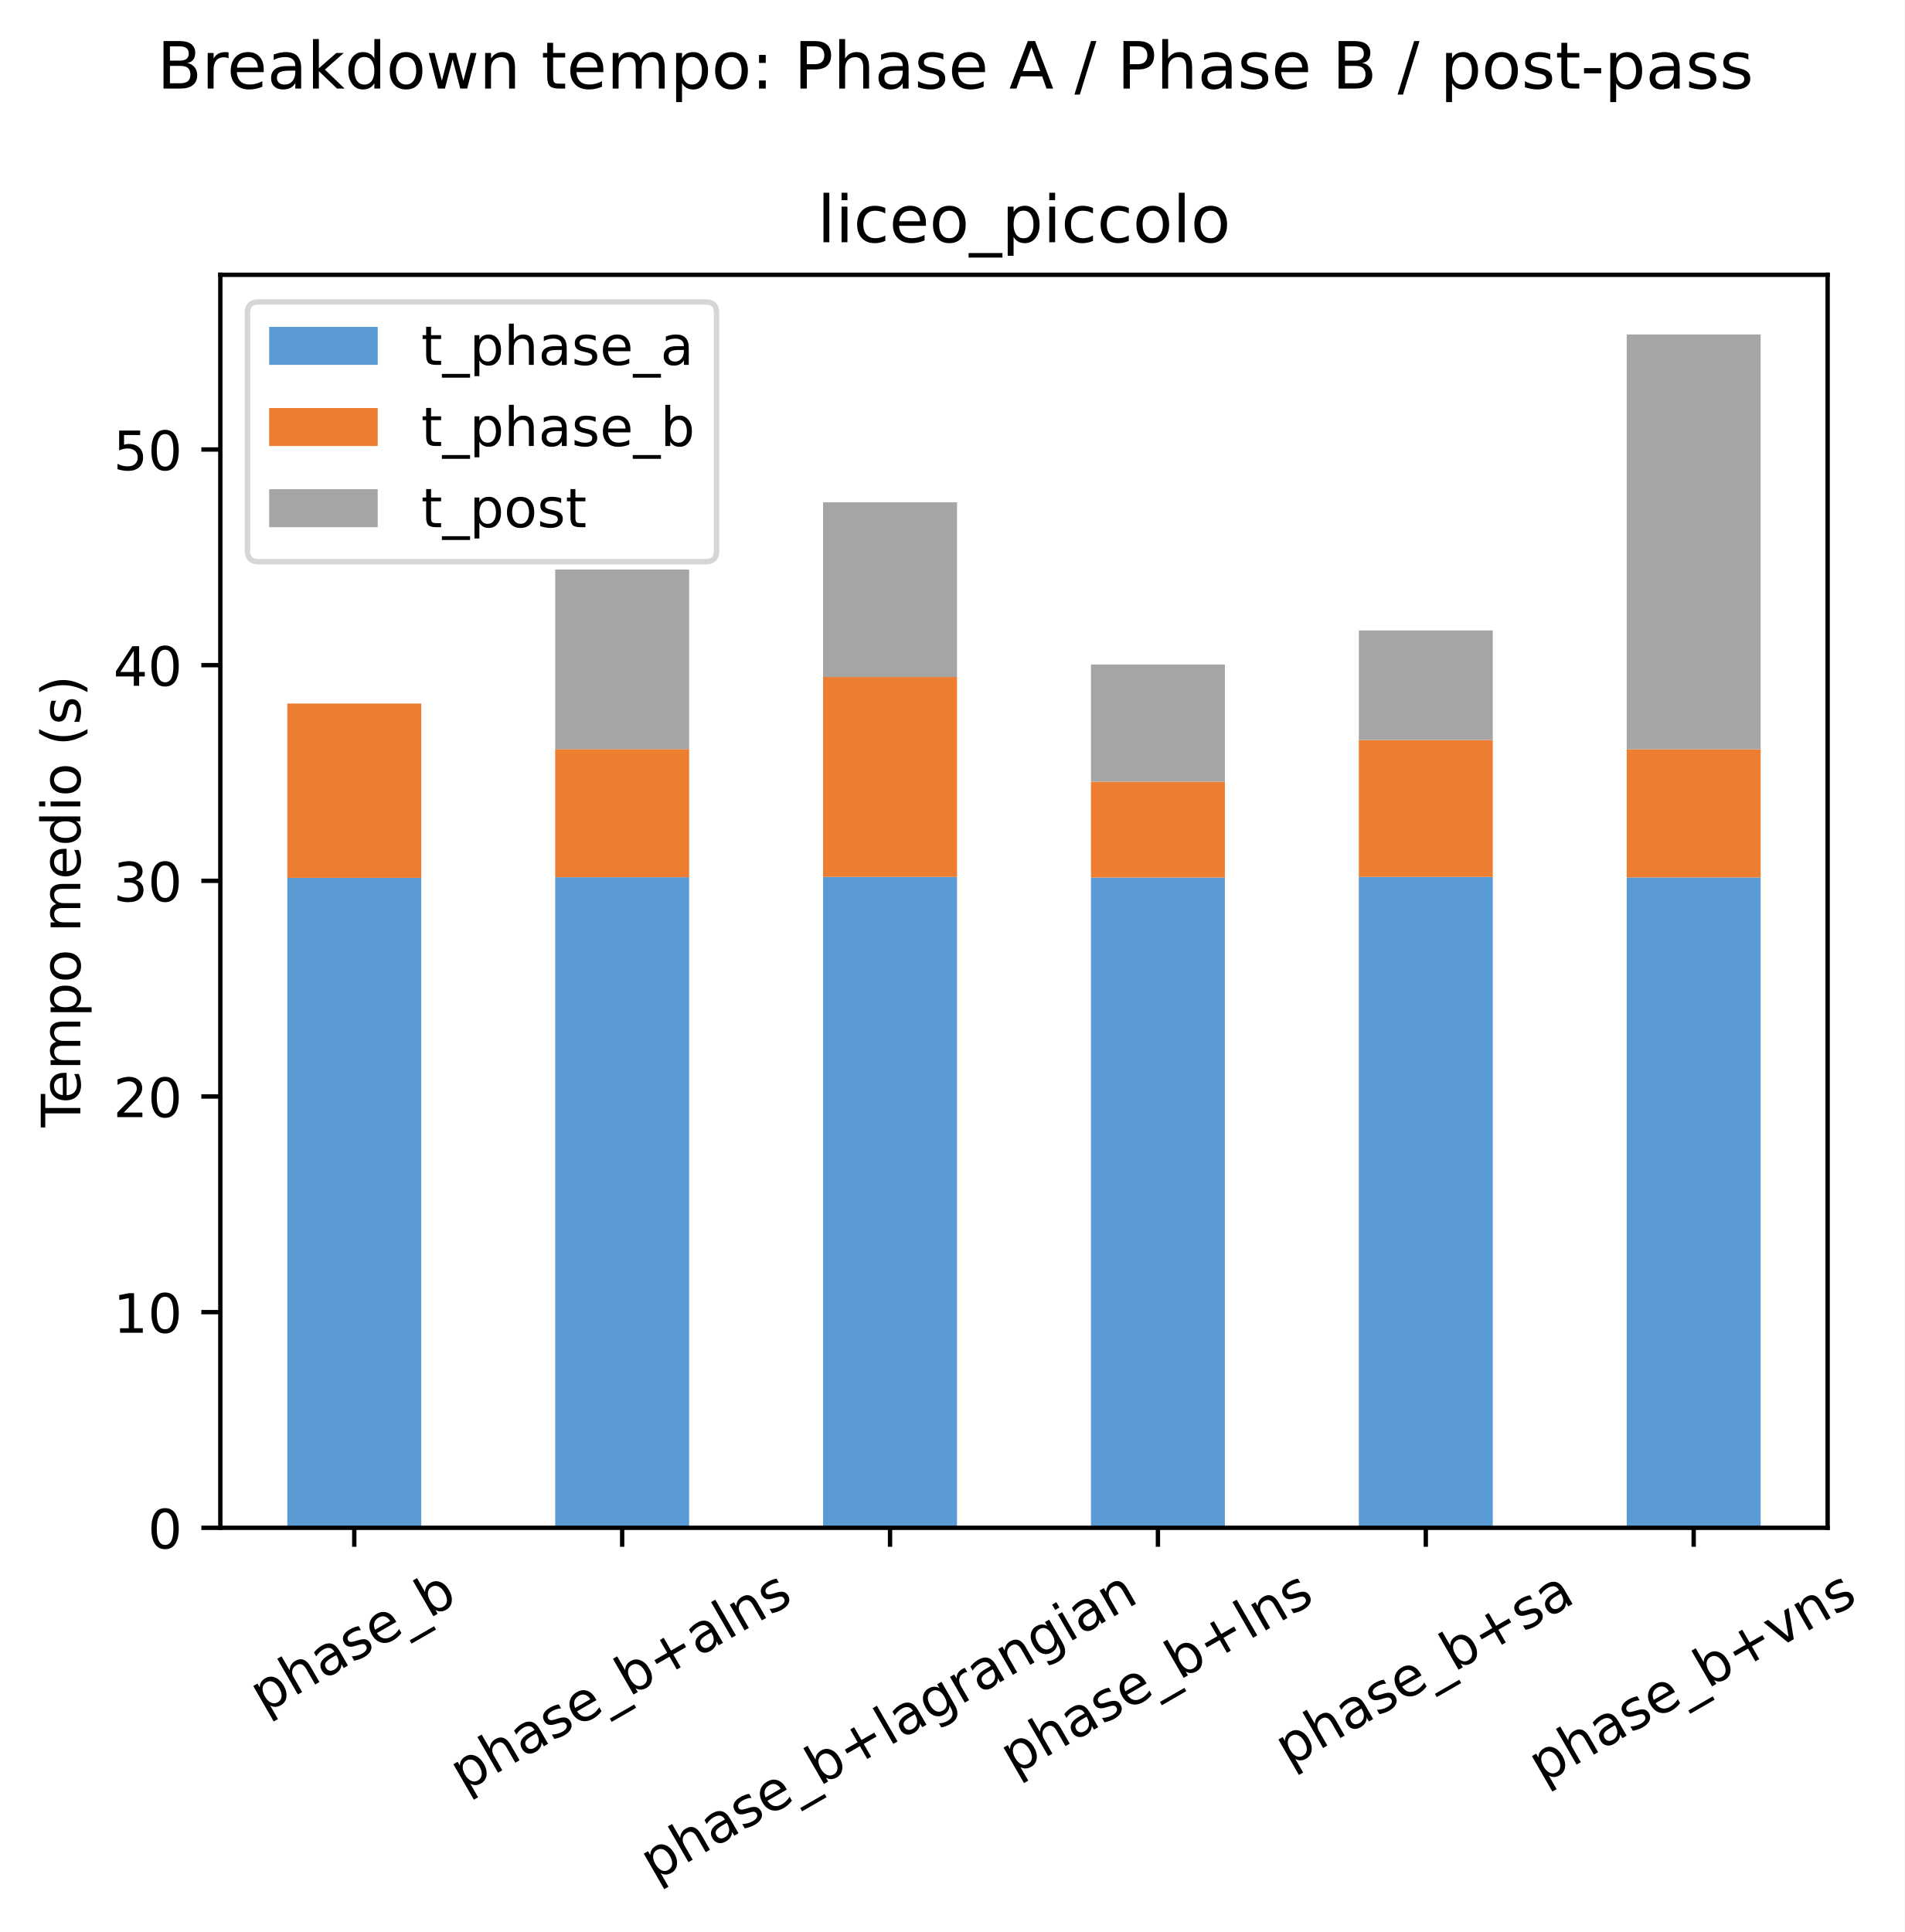
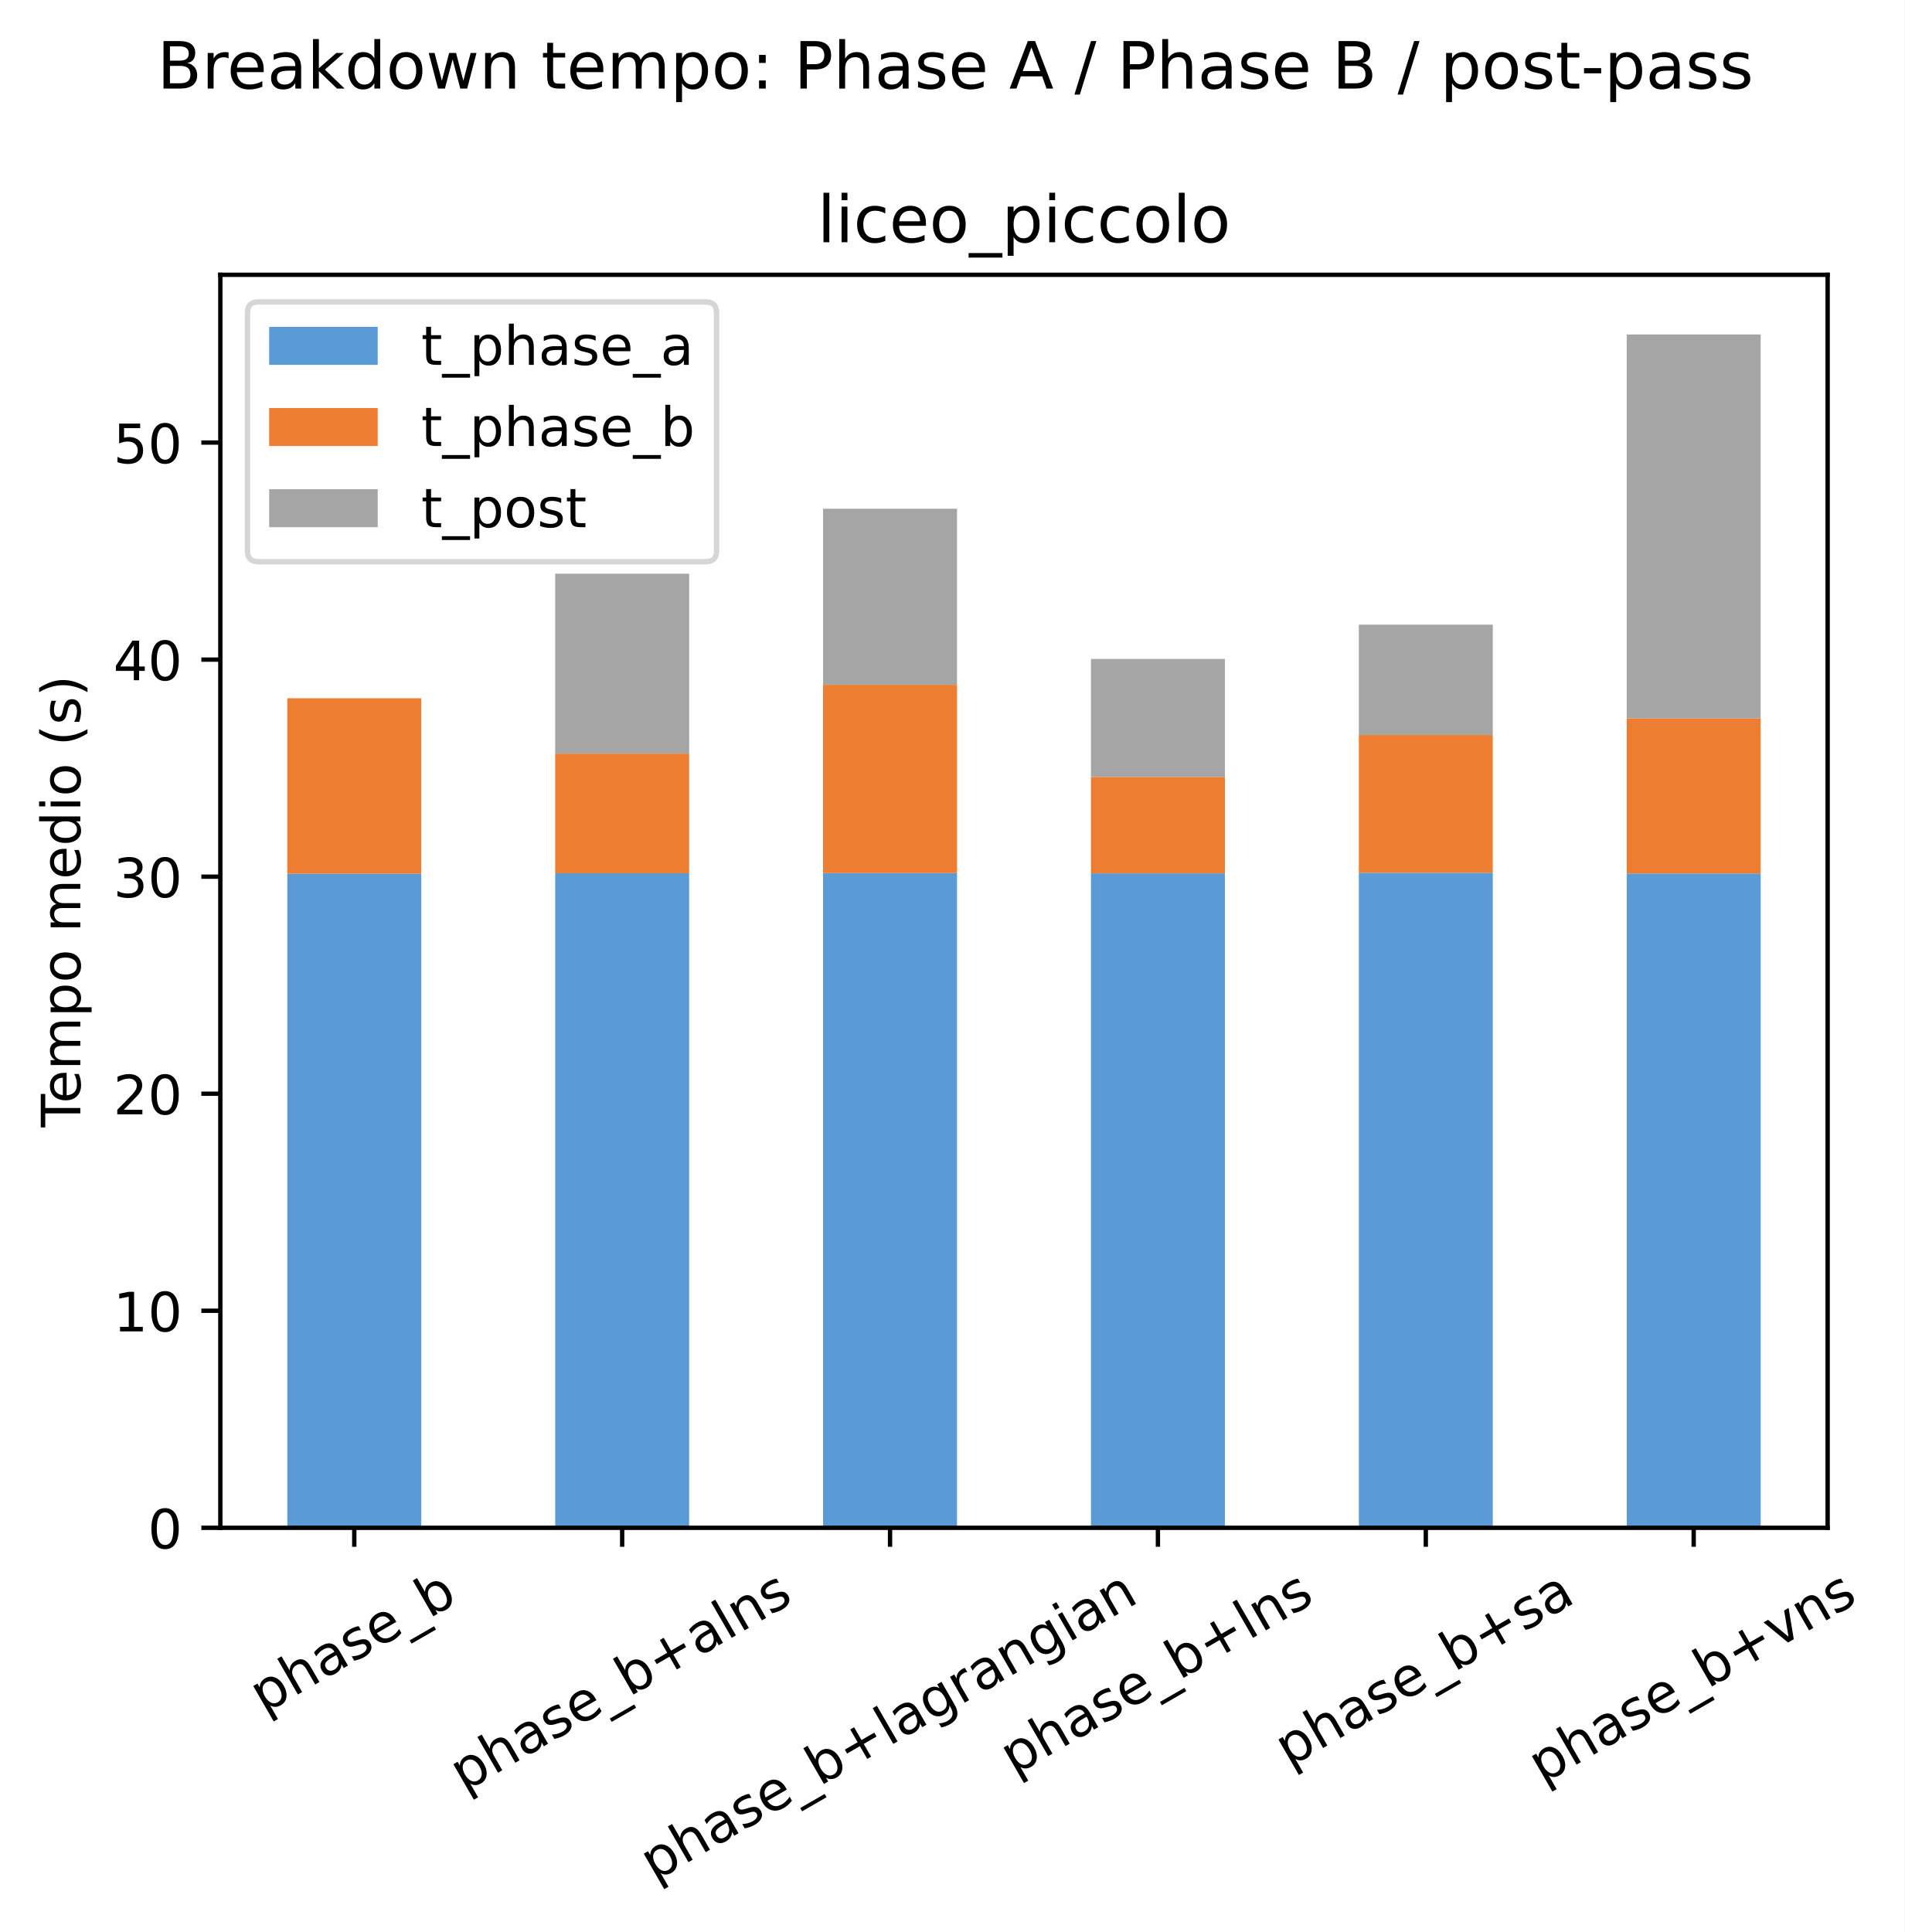
<svg xmlns="http://www.w3.org/2000/svg" xmlns:xlink="http://www.w3.org/1999/xlink" width="350.967pt" height="356.029pt" viewBox="0 0 350.967 356.029" version="1.1">
  <defs>
    <style type="text/css">*{stroke-linejoin: round; stroke-linecap: butt}</style>
  </defs>
  <g id="figure_1">
    <g id="patch_1">
      <path d="M 0 356.029  L 350.967 356.029  L 350.967 0  L 0 0  z " style="fill: #ffffff" />
    </g>
    <g id="axes_1">
      <g id="patch_2">
        <path d="M 40.603 281.543  L 336.787 281.543  L 336.787 50.64  L 40.603 50.64  z " style="fill: #ffffff" />
      </g>
      <g id="patch_3">
-         <path d="M 52.944 281.543  L 77.626 281.543  L 77.626 161.769  L 52.944 161.769  z " clip-path="url(#p0b1e2a64d9)" style="fill: #5b9bd5" />
+         <path d="M 52.944 281.543  L 77.626 281.543  L 77.626 161  L 52.944 161  z " clip-path="url(#pfaf3df1731)" style="fill: #5b9bd5" />
      </g>
      <g id="patch_4">
-         <path d="M 102.308 281.543  L 126.99 281.543  L 126.99 161.653  L 102.308 161.653  z " clip-path="url(#p0b1e2a64d9)" style="fill: #5b9bd5" />
+         <path d="M 102.308 281.543  L 126.99 281.543  L 126.99 160.92  L 102.308 160.92  z " clip-path="url(#pfaf3df1731)" style="fill: #5b9bd5" />
      </g>
      <g id="patch_5">
-         <path d="M 151.672 281.543  L 176.354 281.543  L 176.354 161.601  L 151.672 161.601  z " clip-path="url(#p0b1e2a64d9)" style="fill: #5b9bd5" />
+         <path d="M 151.672 281.543  L 176.354 281.543  L 176.354 160.89  L 151.672 160.89  z " clip-path="url(#pfaf3df1731)" style="fill: #5b9bd5" />
      </g>
      <g id="patch_6">
-         <path d="M 201.036 281.543  L 225.718 281.543  L 225.718 161.71  L 201.036 161.71  z " clip-path="url(#p0b1e2a64d9)" style="fill: #5b9bd5" />
+         <path d="M 201.036 281.543  L 225.718 281.543  L 225.718 160.94  L 201.036 160.94  z " clip-path="url(#pfaf3df1731)" style="fill: #5b9bd5" />
      </g>
      <g id="patch_7">
-         <path d="M 250.4 281.543  L 275.082 281.543  L 275.082 161.601  L 250.4 161.601  z " clip-path="url(#p0b1e2a64d9)" style="fill: #5b9bd5" />
+         <path d="M 250.4 281.543  L 275.082 281.543  L 275.082 160.83  L 250.4 160.83  z " clip-path="url(#pfaf3df1731)" style="fill: #5b9bd5" />
      </g>
      <g id="patch_8">
-         <path d="M 299.764 281.543  L 324.446 281.543  L 324.446 161.693  L 299.764 161.693  z " clip-path="url(#p0b1e2a64d9)" style="fill: #5b9bd5" />
+         <path d="M 299.764 281.543  L 324.446 281.543  L 324.446 160.96  L 299.764 160.96  z " clip-path="url(#pfaf3df1731)" style="fill: #5b9bd5" />
      </g>
      <g id="patch_9">
-         <path d="M 52.944 161.769  L 77.626 161.769  L 77.626 129.648  L 52.944 129.648  z " clip-path="url(#p0b1e2a64d9)" style="fill: #ed7d31" />
+         <path d="M 52.944 161  L 77.626 161  L 77.626 128.672  L 52.944 128.672  z " clip-path="url(#pfaf3df1731)" style="fill: #ed7d31" />
      </g>
      <g id="patch_10">
-         <path d="M 102.308 161.653  L 126.99 161.653  L 126.99 138.047  L 102.308 138.047  z " clip-path="url(#p0b1e2a64d9)" style="fill: #ed7d31" />
+         <path d="M 102.308 160.92  L 126.99 160.92  L 126.99 138.871  L 102.308 138.871  z " clip-path="url(#pfaf3df1731)" style="fill: #ed7d31" />
      </g>
      <g id="patch_11">
-         <path d="M 151.672 161.601  L 176.354 161.601  L 176.354 124.759  L 151.672 124.759  z " clip-path="url(#p0b1e2a64d9)" style="fill: #ed7d31" />
+         <path d="M 151.672 160.89  L 176.354 160.89  L 176.354 126.192  L 151.672 126.192  z " clip-path="url(#pfaf3df1731)" style="fill: #ed7d31" />
      </g>
      <g id="patch_12">
-         <path d="M 201.036 161.71  L 225.718 161.71  L 225.718 144.054  L 201.036 144.054  z " clip-path="url(#p0b1e2a64d9)" style="fill: #ed7d31" />
+         <path d="M 201.036 160.94  L 225.718 160.94  L 225.718 143.171  L 201.036 143.171  z " clip-path="url(#pfaf3df1731)" style="fill: #ed7d31" />
      </g>
      <g id="patch_13">
-         <path d="M 250.4 161.601  L 275.082 161.601  L 275.082 136.374  L 250.4 136.374  z " clip-path="url(#p0b1e2a64d9)" style="fill: #ed7d31" />
+         <path d="M 250.4 160.83  L 275.082 160.83  L 275.082 135.441  L 250.4 135.441  z " clip-path="url(#pfaf3df1731)" style="fill: #ed7d31" />
      </g>
      <g id="patch_14">
-         <path d="M 299.764 161.693  L 324.446 161.693  L 324.446 138.073  L 299.764 138.073  z " clip-path="url(#p0b1e2a64d9)" style="fill: #ed7d31" />
+         <path d="M 299.764 160.96  L 324.446 160.96  L 324.446 132.361  L 299.764 132.361  z " clip-path="url(#pfaf3df1731)" style="fill: #ed7d31" />
      </g>
      <g id="patch_15">
-         <path d="M 52.944 129.648  L 77.626 129.648  L 77.626 129.648  L 52.944 129.648  z " clip-path="url(#p0b1e2a64d9)" style="fill: #a5a5a5" />
+         <path d="M 52.944 128.672  L 77.626 128.672  L 77.626 128.672  L 52.944 128.672  z " clip-path="url(#pfaf3df1731)" style="fill: #a5a5a5" />
      </g>
      <g id="patch_16">
-         <path d="M 102.308 138.047  L 126.99 138.047  L 126.99 104.954  L 102.308 104.954  z " clip-path="url(#p0b1e2a64d9)" style="fill: #a5a5a5" />
+         <path d="M 102.308 138.871  L 126.99 138.871  L 126.99 105.723  L 102.308 105.723  z " clip-path="url(#pfaf3df1731)" style="fill: #a5a5a5" />
      </g>
      <g id="patch_17">
-         <path d="M 151.672 124.759  L 176.354 124.759  L 176.354 92.568  L 151.672 92.568  z " clip-path="url(#p0b1e2a64d9)" style="fill: #a5a5a5" />
+         <path d="M 151.672 126.192  L 176.354 126.192  L 176.354 93.754  L 151.672 93.754  z " clip-path="url(#pfaf3df1731)" style="fill: #a5a5a5" />
      </g>
      <g id="patch_18">
-         <path d="M 201.036 144.054  L 225.718 144.054  L 225.718 122.454  L 201.036 122.454  z " clip-path="url(#p0b1e2a64d9)" style="fill: #a5a5a5" />
+         <path d="M 201.036 143.171  L 225.718 143.171  L 225.718 121.432  L 201.036 121.432  z " clip-path="url(#pfaf3df1731)" style="fill: #a5a5a5" />
      </g>
      <g id="patch_19">
-         <path d="M 250.4 136.374  L 275.082 136.374  L 275.082 116.175  L 250.4 116.175  z " clip-path="url(#p0b1e2a64d9)" style="fill: #a5a5a5" />
+         <path d="M 250.4 135.441  L 275.082 135.441  L 275.082 115.112  L 250.4 115.112  z " clip-path="url(#pfaf3df1731)" style="fill: #a5a5a5" />
      </g>
      <g id="patch_20">
-         <path d="M 299.764 138.073  L 324.446 138.073  L 324.446 61.635  L 299.764 61.635  z " clip-path="url(#p0b1e2a64d9)" style="fill: #a5a5a5" />
+         <path d="M 299.764 132.361  L 324.446 132.361  L 324.446 61.635  L 299.764 61.635  z " clip-path="url(#pfaf3df1731)" style="fill: #a5a5a5" />
      </g>
      <g id="matplotlib.axis_1">
        <g id="xtick_1">
          <g id="line2d_1">
            <defs>
-               <path id="m4524c4270b" d="M 0 0  L 0 3.5  " style="stroke: #000000; stroke-width: 0.8" />
+               <path id="mbfabbf4330" d="M 0 0  L 0 3.5  " style="stroke: #000000; stroke-width: 0.8" />
            </defs>
            <g>
-               <use xlink:href="#m4524c4270b" x="65.285" y="281.543" style="stroke: #000000; stroke-width: 0.8" />
+               <use xlink:href="#mbfabbf4330" x="65.285" y="281.543" style="stroke: #000000; stroke-width: 0.8" />
            </g>
          </g>
          <g id="text_1">
            <g transform="translate(48.61445 315.8857) rotate(-30) scale(0.1 -0.1)">
              <defs>
                <path id="DejaVuSans-70" d="M 1159 525  L 1159 -1331  L 581 -1331  L 581 3500  L 1159 3500  L 1159 2969  Q 1341 3281 1617 3432  Q 1894 3584 2278 3584  Q 2916 3584 3314 3078  Q 3713 2572 3713 1747  Q 3713 922 3314 415  Q 2916 -91 2278 -91  Q 1894 -91 1617 61  Q 1341 213 1159 525  z M 3116 1747  Q 3116 2381 2855 2742  Q 2594 3103 2138 3103  Q 1681 3103 1420 2742  Q 1159 2381 1159 1747  Q 1159 1113 1420 752  Q 1681 391 2138 391  Q 2594 391 2855 752  Q 3116 1113 3116 1747  z " transform="scale(0.015625)" />
                <path id="DejaVuSans-68" d="M 3513 2113  L 3513 0  L 2938 0  L 2938 2094  Q 2938 2591 2744 2837  Q 2550 3084 2163 3084  Q 1697 3084 1428 2787  Q 1159 2491 1159 1978  L 1159 0  L 581 0  L 581 4863  L 1159 4863  L 1159 2956  Q 1366 3272 1645 3428  Q 1925 3584 2291 3584  Q 2894 3584 3203 3211  Q 3513 2838 3513 2113  z " transform="scale(0.015625)" />
                <path id="DejaVuSans-61" d="M 2194 1759  Q 1497 1759 1228 1600  Q 959 1441 959 1056  Q 959 750 1161 570  Q 1363 391 1709 391  Q 2188 391 2477 730  Q 2766 1069 2766 1631  L 2766 1759  L 2194 1759  z M 3341 1997  L 3341 0  L 2766 0  L 2766 531  Q 2569 213 2275 61  Q 1981 -91 1556 -91  Q 1019 -91 701 211  Q 384 513 384 1019  Q 384 1609 779 1909  Q 1175 2209 1959 2209  L 2766 2209  L 2766 2266  Q 2766 2663 2505 2880  Q 2244 3097 1772 3097  Q 1472 3097 1187 3025  Q 903 2953 641 2809  L 641 3341  Q 956 3463 1253 3523  Q 1550 3584 1831 3584  Q 2591 3584 2966 3190  Q 3341 2797 3341 1997  z " transform="scale(0.015625)" />
                <path id="DejaVuSans-73" d="M 2834 3397  L 2834 2853  Q 2591 2978 2328 3040  Q 2066 3103 1784 3103  Q 1356 3103 1142 2972  Q 928 2841 928 2578  Q 928 2378 1081 2264  Q 1234 2150 1697 2047  L 1894 2003  Q 2506 1872 2764 1633  Q 3022 1394 3022 966  Q 3022 478 2636 193  Q 2250 -91 1575 -91  Q 1294 -91 989 -36  Q 684 19 347 128  L 347 722  Q 666 556 975 473  Q 1284 391 1588 391  Q 1994 391 2212 530  Q 2431 669 2431 922  Q 2431 1156 2273 1281  Q 2116 1406 1581 1522  L 1381 1569  Q 847 1681 609 1914  Q 372 2147 372 2553  Q 372 3047 722 3315  Q 1072 3584 1716 3584  Q 2034 3584 2315 3537  Q 2597 3491 2834 3397  z " transform="scale(0.015625)" />
                <path id="DejaVuSans-65" d="M 3597 1894  L 3597 1613  L 953 1613  Q 991 1019 1311 708  Q 1631 397 2203 397  Q 2534 397 2845 478  Q 3156 559 3463 722  L 3463 178  Q 3153 47 2828 -22  Q 2503 -91 2169 -91  Q 1331 -91 842 396  Q 353 884 353 1716  Q 353 2575 817 3079  Q 1281 3584 2069 3584  Q 2775 3584 3186 3129  Q 3597 2675 3597 1894  z M 3022 2063  Q 3016 2534 2758 2815  Q 2500 3097 2075 3097  Q 1594 3097 1305 2825  Q 1016 2553 972 2059  L 3022 2063  z " transform="scale(0.015625)" />
                <path id="DejaVuSans-5f" d="M 3263 -1063  L 3263 -1509  L -63 -1509  L -63 -1063  L 3263 -1063  z " transform="scale(0.015625)" />
                <path id="DejaVuSans-62" d="M 3116 1747  Q 3116 2381 2855 2742  Q 2594 3103 2138 3103  Q 1681 3103 1420 2742  Q 1159 2381 1159 1747  Q 1159 1113 1420 752  Q 1681 391 2138 391  Q 2594 391 2855 752  Q 3116 1113 3116 1747  z M 1159 2969  Q 1341 3281 1617 3432  Q 1894 3584 2278 3584  Q 2916 3584 3314 3078  Q 3713 2572 3713 1747  Q 3713 922 3314 415  Q 2916 -91 2278 -91  Q 1894 -91 1617 61  Q 1341 213 1159 525  L 1159 0  L 581 0  L 581 4863  L 1159 4863  L 1159 2969  z " transform="scale(0.015625)" />
              </defs>
              <use xlink:href="#DejaVuSans-70" />
              <use xlink:href="#DejaVuSans-68" transform="translate(63.47656 0)" />
              <use xlink:href="#DejaVuSans-61" transform="translate(126.8555 0)" />
              <use xlink:href="#DejaVuSans-73" transform="translate(188.1348 0)" />
              <use xlink:href="#DejaVuSans-65" transform="translate(240.2344 0)" />
              <use xlink:href="#DejaVuSans-5f" transform="translate(301.7578 0)" />
              <use xlink:href="#DejaVuSans-62" transform="translate(351.7578 0)" />
            </g>
          </g>
        </g>
        <g id="xtick_2">
          <g id="line2d_2">
            <g>
-               <use xlink:href="#m4524c4270b" x="114.649" y="281.543" style="stroke: #000000; stroke-width: 0.8" />
+               <use xlink:href="#mbfabbf4330" x="114.649" y="281.543" style="stroke: #000000; stroke-width: 0.8" />
            </g>
          </g>
          <g id="text_2">
            <g transform="translate(85.49352 330.3021) rotate(-30) scale(0.1 -0.1)">
              <defs>
                <path id="DejaVuSans-2b" d="M 2944 4013  L 2944 2272  L 4684 2272  L 4684 1741  L 2944 1741  L 2944 0  L 2419 0  L 2419 1741  L 678 1741  L 678 2272  L 2419 2272  L 2419 4013  L 2944 4013  z " transform="scale(0.015625)" />
                <path id="DejaVuSans-6c" d="M 603 4863  L 1178 4863  L 1178 0  L 603 0  L 603 4863  z " transform="scale(0.015625)" />
                <path id="DejaVuSans-6e" d="M 3513 2113  L 3513 0  L 2938 0  L 2938 2094  Q 2938 2591 2744 2837  Q 2550 3084 2163 3084  Q 1697 3084 1428 2787  Q 1159 2491 1159 1978  L 1159 0  L 581 0  L 581 3500  L 1159 3500  L 1159 2956  Q 1366 3272 1645 3428  Q 1925 3584 2291 3584  Q 2894 3584 3203 3211  Q 3513 2838 3513 2113  z " transform="scale(0.015625)" />
              </defs>
              <use xlink:href="#DejaVuSans-70" />
              <use xlink:href="#DejaVuSans-68" transform="translate(63.47656 0)" />
              <use xlink:href="#DejaVuSans-61" transform="translate(126.8555 0)" />
              <use xlink:href="#DejaVuSans-73" transform="translate(188.1348 0)" />
              <use xlink:href="#DejaVuSans-65" transform="translate(240.2344 0)" />
              <use xlink:href="#DejaVuSans-5f" transform="translate(301.7578 0)" />
              <use xlink:href="#DejaVuSans-62" transform="translate(351.7578 0)" />
              <use xlink:href="#DejaVuSans-2b" transform="translate(415.2344 0)" />
              <use xlink:href="#DejaVuSans-61" transform="translate(499.0234 0)" />
              <use xlink:href="#DejaVuSans-6c" transform="translate(560.3027 0)" />
              <use xlink:href="#DejaVuSans-6e" transform="translate(588.0859 0)" />
              <use xlink:href="#DejaVuSans-73" transform="translate(651.4648 0)" />
            </g>
          </g>
        </g>
        <g id="xtick_3">
          <g id="line2d_3">
            <g>
-               <use xlink:href="#m4524c4270b" x="164.013" y="281.543" style="stroke: #000000; stroke-width: 0.8" />
+               <use xlink:href="#mbfabbf4330" x="164.013" y="281.543" style="stroke: #000000; stroke-width: 0.8" />
            </g>
          </g>
          <g id="text_3">
            <g transform="translate(120.581 346.7873) rotate(-30) scale(0.1 -0.1)">
              <defs>
                <path id="DejaVuSans-67" d="M 2906 1791  Q 2906 2416 2648 2759  Q 2391 3103 1925 3103  Q 1463 3103 1205 2759  Q 947 2416 947 1791  Q 947 1169 1205 825  Q 1463 481 1925 481  Q 2391 481 2648 825  Q 2906 1169 2906 1791  z M 3481 434  Q 3481 -459 3084 -895  Q 2688 -1331 1869 -1331  Q 1566 -1331 1297 -1286  Q 1028 -1241 775 -1147  L 775 -588  Q 1028 -725 1275 -790  Q 1522 -856 1778 -856  Q 2344 -856 2625 -561  Q 2906 -266 2906 331  L 2906 616  Q 2728 306 2450 153  Q 2172 0 1784 0  Q 1141 0 747 490  Q 353 981 353 1791  Q 353 2603 747 3093  Q 1141 3584 1784 3584  Q 2172 3584 2450 3431  Q 2728 3278 2906 2969  L 2906 3500  L 3481 3500  L 3481 434  z " transform="scale(0.015625)" />
                <path id="DejaVuSans-72" d="M 2631 2963  Q 2534 3019 2420 3045  Q 2306 3072 2169 3072  Q 1681 3072 1420 2755  Q 1159 2438 1159 1844  L 1159 0  L 581 0  L 581 3500  L 1159 3500  L 1159 2956  Q 1341 3275 1631 3429  Q 1922 3584 2338 3584  Q 2397 3584 2469 3576  Q 2541 3569 2628 3553  L 2631 2963  z " transform="scale(0.015625)" />
                <path id="DejaVuSans-69" d="M 603 3500  L 1178 3500  L 1178 0  L 603 0  L 603 3500  z M 603 4863  L 1178 4863  L 1178 4134  L 603 4134  L 603 4863  z " transform="scale(0.015625)" />
              </defs>
              <use xlink:href="#DejaVuSans-70" />
              <use xlink:href="#DejaVuSans-68" transform="translate(63.47656 0)" />
              <use xlink:href="#DejaVuSans-61" transform="translate(126.8555 0)" />
              <use xlink:href="#DejaVuSans-73" transform="translate(188.1348 0)" />
              <use xlink:href="#DejaVuSans-65" transform="translate(240.2344 0)" />
              <use xlink:href="#DejaVuSans-5f" transform="translate(301.7578 0)" />
              <use xlink:href="#DejaVuSans-62" transform="translate(351.7578 0)" />
              <use xlink:href="#DejaVuSans-2b" transform="translate(415.2344 0)" />
              <use xlink:href="#DejaVuSans-6c" transform="translate(499.0234 0)" />
              <use xlink:href="#DejaVuSans-61" transform="translate(526.8066 0)" />
              <use xlink:href="#DejaVuSans-67" transform="translate(588.0859 0)" />
              <use xlink:href="#DejaVuSans-72" transform="translate(651.5625 0)" />
              <use xlink:href="#DejaVuSans-61" transform="translate(692.6758 0)" />
              <use xlink:href="#DejaVuSans-6e" transform="translate(753.9551 0)" />
              <use xlink:href="#DejaVuSans-67" transform="translate(817.334 0)" />
              <use xlink:href="#DejaVuSans-69" transform="translate(880.8105 0)" />
              <use xlink:href="#DejaVuSans-61" transform="translate(908.5938 0)" />
              <use xlink:href="#DejaVuSans-6e" transform="translate(969.873 0)" />
            </g>
          </g>
        </g>
        <g id="xtick_4">
          <g id="line2d_4">
            <g>
-               <use xlink:href="#m4524c4270b" x="213.377" y="281.543" style="stroke: #000000; stroke-width: 0.8" />
+               <use xlink:href="#mbfabbf4330" x="213.377" y="281.543" style="stroke: #000000; stroke-width: 0.8" />
            </g>
          </g>
          <g id="text_4">
            <g transform="translate(186.8752 327.2381) rotate(-30) scale(0.1 -0.1)">
              <use xlink:href="#DejaVuSans-70" />
              <use xlink:href="#DejaVuSans-68" transform="translate(63.47656 0)" />
              <use xlink:href="#DejaVuSans-61" transform="translate(126.8555 0)" />
              <use xlink:href="#DejaVuSans-73" transform="translate(188.1348 0)" />
              <use xlink:href="#DejaVuSans-65" transform="translate(240.2344 0)" />
              <use xlink:href="#DejaVuSans-5f" transform="translate(301.7578 0)" />
              <use xlink:href="#DejaVuSans-62" transform="translate(351.7578 0)" />
              <use xlink:href="#DejaVuSans-2b" transform="translate(415.2344 0)" />
              <use xlink:href="#DejaVuSans-6c" transform="translate(499.0234 0)" />
              <use xlink:href="#DejaVuSans-6e" transform="translate(526.8066 0)" />
              <use xlink:href="#DejaVuSans-73" transform="translate(590.1855 0)" />
            </g>
          </g>
        </g>
        <g id="xtick_5">
          <g id="line2d_5">
            <g>
-               <use xlink:href="#m4524c4270b" x="262.741" y="281.543" style="stroke: #000000; stroke-width: 0.8" />
+               <use xlink:href="#mbfabbf4330" x="262.741" y="281.543" style="stroke: #000000; stroke-width: 0.8" />
            </g>
          </g>
          <g id="text_5">
            <g transform="translate(237.5328 325.7443) rotate(-30) scale(0.1 -0.1)">
              <use xlink:href="#DejaVuSans-70" />
              <use xlink:href="#DejaVuSans-68" transform="translate(63.47656 0)" />
              <use xlink:href="#DejaVuSans-61" transform="translate(126.8555 0)" />
              <use xlink:href="#DejaVuSans-73" transform="translate(188.1348 0)" />
              <use xlink:href="#DejaVuSans-65" transform="translate(240.2344 0)" />
              <use xlink:href="#DejaVuSans-5f" transform="translate(301.7578 0)" />
              <use xlink:href="#DejaVuSans-62" transform="translate(351.7578 0)" />
              <use xlink:href="#DejaVuSans-2b" transform="translate(415.2344 0)" />
              <use xlink:href="#DejaVuSans-73" transform="translate(499.0234 0)" />
              <use xlink:href="#DejaVuSans-61" transform="translate(551.123 0)" />
            </g>
          </g>
        </g>
        <g id="xtick_6">
          <g id="line2d_6">
            <g>
-               <use xlink:href="#m4524c4270b" x="312.105" y="281.543" style="stroke: #000000; stroke-width: 0.8" />
+               <use xlink:href="#mbfabbf4330" x="312.105" y="281.543" style="stroke: #000000; stroke-width: 0.8" />
            </g>
          </g>
          <g id="text_6">
            <g transform="translate(284.2433 328.8084) rotate(-30) scale(0.1 -0.1)">
              <defs>
                <path id="DejaVuSans-76" d="M 191 3500  L 800 3500  L 1894 563  L 2988 3500  L 3597 3500  L 2284 0  L 1503 0  L 191 3500  z " transform="scale(0.015625)" />
              </defs>
              <use xlink:href="#DejaVuSans-70" />
              <use xlink:href="#DejaVuSans-68" transform="translate(63.47656 0)" />
              <use xlink:href="#DejaVuSans-61" transform="translate(126.8555 0)" />
              <use xlink:href="#DejaVuSans-73" transform="translate(188.1348 0)" />
              <use xlink:href="#DejaVuSans-65" transform="translate(240.2344 0)" />
              <use xlink:href="#DejaVuSans-5f" transform="translate(301.7578 0)" />
              <use xlink:href="#DejaVuSans-62" transform="translate(351.7578 0)" />
              <use xlink:href="#DejaVuSans-2b" transform="translate(415.2344 0)" />
              <use xlink:href="#DejaVuSans-76" transform="translate(499.0234 0)" />
              <use xlink:href="#DejaVuSans-6e" transform="translate(558.2031 0)" />
              <use xlink:href="#DejaVuSans-73" transform="translate(621.582 0)" />
            </g>
          </g>
        </g>
      </g>
      <g id="matplotlib.axis_2">
        <g id="ytick_1">
          <g id="line2d_7">
            <defs>
-               <path id="ma90e4950d5" d="M 0 0  L -3.5 0  " style="stroke: #000000; stroke-width: 0.8" />
+               <path id="mebe1ccb1d6" d="M 0 0  L -3.5 0  " style="stroke: #000000; stroke-width: 0.8" />
            </defs>
            <g>
-               <use xlink:href="#ma90e4950d5" x="40.603" y="281.543" style="stroke: #000000; stroke-width: 0.8" />
+               <use xlink:href="#mebe1ccb1d6" x="40.603" y="281.543" style="stroke: #000000; stroke-width: 0.8" />
            </g>
          </g>
          <g id="text_7">
            <g transform="translate(27.24063 285.342) scale(0.1 -0.1)">
              <defs>
                <path id="DejaVuSans-30" d="M 2034 4250  Q 1547 4250 1301 3770  Q 1056 3291 1056 2328  Q 1056 1369 1301 889  Q 1547 409 2034 409  Q 2525 409 2770 889  Q 3016 1369 3016 2328  Q 3016 3291 2770 3770  Q 2525 4250 2034 4250  z M 2034 4750  Q 2819 4750 3233 4129  Q 3647 3509 3647 2328  Q 3647 1150 3233 529  Q 2819 -91 2034 -91  Q 1250 -91 836 529  Q 422 1150 422 2328  Q 422 3509 836 4129  Q 1250 4750 2034 4750  z " transform="scale(0.015625)" />
              </defs>
              <use xlink:href="#DejaVuSans-30" />
            </g>
          </g>
        </g>
        <g id="ytick_2">
          <g id="line2d_8">
            <g>
-               <use xlink:href="#ma90e4950d5" x="40.603" y="241.8" style="stroke: #000000; stroke-width: 0.8" />
+               <use xlink:href="#mebe1ccb1d6" x="40.603" y="241.545" style="stroke: #000000; stroke-width: 0.8" />
            </g>
          </g>
          <g id="text_8">
-             <g transform="translate(20.87813 245.5997) scale(0.1 -0.1)">
+             <g transform="translate(20.87813 245.3443) scale(0.1 -0.1)">
              <defs>
                <path id="DejaVuSans-31" d="M 794 531  L 1825 531  L 1825 4091  L 703 3866  L 703 4441  L 1819 4666  L 2450 4666  L 2450 531  L 3481 531  L 3481 0  L 794 0  L 794 531  z " transform="scale(0.015625)" />
              </defs>
              <use xlink:href="#DejaVuSans-31" />
              <use xlink:href="#DejaVuSans-30" transform="translate(63.62305 0)" />
            </g>
          </g>
        </g>
        <g id="ytick_3">
          <g id="line2d_9">
            <g>
-               <use xlink:href="#ma90e4950d5" x="40.603" y="202.058" style="stroke: #000000; stroke-width: 0.8" />
+               <use xlink:href="#mebe1ccb1d6" x="40.603" y="201.547" style="stroke: #000000; stroke-width: 0.8" />
            </g>
          </g>
          <g id="text_9">
-             <g transform="translate(20.87813 205.8574) scale(0.1 -0.1)">
+             <g transform="translate(20.87813 205.3466) scale(0.1 -0.1)">
              <defs>
                <path id="DejaVuSans-32" d="M 1228 531  L 3431 531  L 3431 0  L 469 0  L 469 531  Q 828 903 1448 1529  Q 2069 2156 2228 2338  Q 2531 2678 2651 2914  Q 2772 3150 2772 3378  Q 2772 3750 2511 3984  Q 2250 4219 1831 4219  Q 1534 4219 1204 4116  Q 875 4013 500 3803  L 500 4441  Q 881 4594 1212 4672  Q 1544 4750 1819 4750  Q 2544 4750 2975 4387  Q 3406 4025 3406 3419  Q 3406 3131 3298 2873  Q 3191 2616 2906 2266  Q 2828 2175 2409 1742  Q 1991 1309 1228 531  z " transform="scale(0.015625)" />
              </defs>
              <use xlink:href="#DejaVuSans-32" />
              <use xlink:href="#DejaVuSans-30" transform="translate(63.62305 0)" />
            </g>
          </g>
        </g>
        <g id="ytick_4">
          <g id="line2d_10">
            <g>
-               <use xlink:href="#ma90e4950d5" x="40.603" y="162.316" style="stroke: #000000; stroke-width: 0.8" />
+               <use xlink:href="#mebe1ccb1d6" x="40.603" y="161.55" style="stroke: #000000; stroke-width: 0.8" />
            </g>
          </g>
          <g id="text_10">
-             <g transform="translate(20.87813 166.1151) scale(0.1 -0.1)">
+             <g transform="translate(20.87813 165.3489) scale(0.1 -0.1)">
              <defs>
                <path id="DejaVuSans-33" d="M 2597 2516  Q 3050 2419 3304 2112  Q 3559 1806 3559 1356  Q 3559 666 3084 287  Q 2609 -91 1734 -91  Q 1441 -91 1130 -33  Q 819 25 488 141  L 488 750  Q 750 597 1062 519  Q 1375 441 1716 441  Q 2309 441 2620 675  Q 2931 909 2931 1356  Q 2931 1769 2642 2001  Q 2353 2234 1838 2234  L 1294 2234  L 1294 2753  L 1863 2753  Q 2328 2753 2575 2939  Q 2822 3125 2822 3475  Q 2822 3834 2567 4026  Q 2313 4219 1838 4219  Q 1578 4219 1281 4162  Q 984 4106 628 3988  L 628 4550  Q 988 4650 1302 4700  Q 1616 4750 1894 4750  Q 2613 4750 3031 4423  Q 3450 4097 3450 3541  Q 3450 3153 3228 2886  Q 3006 2619 2597 2516  z " transform="scale(0.015625)" />
              </defs>
              <use xlink:href="#DejaVuSans-33" />
              <use xlink:href="#DejaVuSans-30" transform="translate(63.62305 0)" />
            </g>
          </g>
        </g>
        <g id="ytick_5">
          <g id="line2d_11">
            <g>
-               <use xlink:href="#ma90e4950d5" x="40.603" y="122.574" style="stroke: #000000; stroke-width: 0.8" />
+               <use xlink:href="#mebe1ccb1d6" x="40.603" y="121.552" style="stroke: #000000; stroke-width: 0.8" />
            </g>
          </g>
          <g id="text_11">
-             <g transform="translate(20.87813 126.3728) scale(0.1 -0.1)">
+             <g transform="translate(20.87813 125.3512) scale(0.1 -0.1)">
              <defs>
                <path id="DejaVuSans-34" d="M 2419 4116  L 825 1625  L 2419 1625  L 2419 4116  z M 2253 4666  L 3047 4666  L 3047 1625  L 3713 1625  L 3713 1100  L 3047 1100  L 3047 0  L 2419 0  L 2419 1100  L 313 1100  L 313 1709  L 2253 4666  z " transform="scale(0.015625)" />
              </defs>
              <use xlink:href="#DejaVuSans-34" />
              <use xlink:href="#DejaVuSans-30" transform="translate(63.62305 0)" />
            </g>
          </g>
        </g>
        <g id="ytick_6">
          <g id="line2d_12">
            <g>
-               <use xlink:href="#ma90e4950d5" x="40.603" y="82.831" style="stroke: #000000; stroke-width: 0.8" />
+               <use xlink:href="#mebe1ccb1d6" x="40.603" y="81.554" style="stroke: #000000; stroke-width: 0.8" />
            </g>
          </g>
          <g id="text_12">
-             <g transform="translate(20.87813 86.63048) scale(0.1 -0.1)">
+             <g transform="translate(20.87813 85.35345) scale(0.1 -0.1)">
              <defs>
                <path id="DejaVuSans-35" d="M 691 4666  L 3169 4666  L 3169 4134  L 1269 4134  L 1269 2991  Q 1406 3038 1543 3061  Q 1681 3084 1819 3084  Q 2600 3084 3056 2656  Q 3513 2228 3513 1497  Q 3513 744 3044 326  Q 2575 -91 1722 -91  Q 1428 -91 1123 -41  Q 819 9 494 109  L 494 744  Q 775 591 1075 516  Q 1375 441 1709 441  Q 2250 441 2565 725  Q 2881 1009 2881 1497  Q 2881 1984 2565 2268  Q 2250 2553 1709 2553  Q 1456 2553 1204 2497  Q 953 2441 691 2322  L 691 4666  z " transform="scale(0.015625)" />
              </defs>
              <use xlink:href="#DejaVuSans-35" />
              <use xlink:href="#DejaVuSans-30" transform="translate(63.62305 0)" />
            </g>
          </g>
        </g>
        <g id="text_13">
          <g transform="translate(14.79844 207.7297) rotate(-90) scale(0.1 -0.1)">
            <defs>
              <path id="DejaVuSans-54" d="M -19 4666  L 3928 4666  L 3928 4134  L 2272 4134  L 2272 0  L 1638 0  L 1638 4134  L -19 4134  L -19 4666  z " transform="scale(0.015625)" />
              <path id="DejaVuSans-6d" d="M 3328 2828  Q 3544 3216 3844 3400  Q 4144 3584 4550 3584  Q 5097 3584 5394 3201  Q 5691 2819 5691 2113  L 5691 0  L 5113 0  L 5113 2094  Q 5113 2597 4934 2840  Q 4756 3084 4391 3084  Q 3944 3084 3684 2787  Q 3425 2491 3425 1978  L 3425 0  L 2847 0  L 2847 2094  Q 2847 2600 2669 2842  Q 2491 3084 2119 3084  Q 1678 3084 1418 2786  Q 1159 2488 1159 1978  L 1159 0  L 581 0  L 581 3500  L 1159 3500  L 1159 2956  Q 1356 3278 1631 3431  Q 1906 3584 2284 3584  Q 2666 3584 2933 3390  Q 3200 3197 3328 2828  z " transform="scale(0.015625)" />
              <path id="DejaVuSans-6f" d="M 1959 3097  Q 1497 3097 1228 2736  Q 959 2375 959 1747  Q 959 1119 1226 758  Q 1494 397 1959 397  Q 2419 397 2687 759  Q 2956 1122 2956 1747  Q 2956 2369 2687 2733  Q 2419 3097 1959 3097  z M 1959 3584  Q 2709 3584 3137 3096  Q 3566 2609 3566 1747  Q 3566 888 3137 398  Q 2709 -91 1959 -91  Q 1206 -91 779 398  Q 353 888 353 1747  Q 353 2609 779 3096  Q 1206 3584 1959 3584  z " transform="scale(0.015625)" />
              <path id="DejaVuSans-20" transform="scale(0.015625)" />
              <path id="DejaVuSans-64" d="M 2906 2969  L 2906 4863  L 3481 4863  L 3481 0  L 2906 0  L 2906 525  Q 2725 213 2448 61  Q 2172 -91 1784 -91  Q 1150 -91 751 415  Q 353 922 353 1747  Q 353 2572 751 3078  Q 1150 3584 1784 3584  Q 2172 3584 2448 3432  Q 2725 3281 2906 2969  z M 947 1747  Q 947 1113 1208 752  Q 1469 391 1925 391  Q 2381 391 2643 752  Q 2906 1113 2906 1747  Q 2906 2381 2643 2742  Q 2381 3103 1925 3103  Q 1469 3103 1208 2742  Q 947 2381 947 1747  z " transform="scale(0.015625)" />
              <path id="DejaVuSans-28" d="M 1984 4856  Q 1566 4138 1362 3434  Q 1159 2731 1159 2009  Q 1159 1288 1364 580  Q 1569 -128 1984 -844  L 1484 -844  Q 1016 -109 783 600  Q 550 1309 550 2009  Q 550 2706 781 3412  Q 1013 4119 1484 4856  L 1984 4856  z " transform="scale(0.015625)" />
              <path id="DejaVuSans-29" d="M 513 4856  L 1013 4856  Q 1481 4119 1714 3412  Q 1947 2706 1947 2009  Q 1947 1309 1714 600  Q 1481 -109 1013 -844  L 513 -844  Q 928 -128 1133 580  Q 1338 1288 1338 2009  Q 1338 2731 1133 3434  Q 928 4138 513 4856  z " transform="scale(0.015625)" />
            </defs>
            <use xlink:href="#DejaVuSans-54" />
            <use xlink:href="#DejaVuSans-65" transform="translate(44.08398 0)" />
            <use xlink:href="#DejaVuSans-6d" transform="translate(105.6074 0)" />
            <use xlink:href="#DejaVuSans-70" transform="translate(203.0195 0)" />
            <use xlink:href="#DejaVuSans-6f" transform="translate(266.4961 0)" />
            <use xlink:href="#DejaVuSans-20" transform="translate(327.6777 0)" />
            <use xlink:href="#DejaVuSans-6d" transform="translate(359.4648 0)" />
            <use xlink:href="#DejaVuSans-65" transform="translate(456.877 0)" />
            <use xlink:href="#DejaVuSans-64" transform="translate(518.4004 0)" />
            <use xlink:href="#DejaVuSans-69" transform="translate(581.877 0)" />
            <use xlink:href="#DejaVuSans-6f" transform="translate(609.6602 0)" />
            <use xlink:href="#DejaVuSans-20" transform="translate(670.8418 0)" />
            <use xlink:href="#DejaVuSans-28" transform="translate(702.6289 0)" />
            <use xlink:href="#DejaVuSans-73" transform="translate(741.6426 0)" />
            <use xlink:href="#DejaVuSans-29" transform="translate(793.7422 0)" />
          </g>
        </g>
      </g>
      <g id="patch_21">
        <path d="M 40.603 281.543  L 40.603 50.64  " style="fill: none; stroke: #000000; stroke-width: 0.8; stroke-linejoin: miter; stroke-linecap: square" />
      </g>
      <g id="patch_22">
        <path d="M 336.787 281.543  L 336.787 50.64  " style="fill: none; stroke: #000000; stroke-width: 0.8; stroke-linejoin: miter; stroke-linecap: square" />
      </g>
      <g id="patch_23">
        <path d="M 40.603 281.543  L 336.787 281.543  " style="fill: none; stroke: #000000; stroke-width: 0.8; stroke-linejoin: miter; stroke-linecap: square" />
      </g>
      <g id="patch_24">
        <path d="M 40.603 50.64  L 336.787 50.64  " style="fill: none; stroke: #000000; stroke-width: 0.8; stroke-linejoin: miter; stroke-linecap: square" />
      </g>
      <g id="text_14">
        <g transform="translate(150.6159 44.64) scale(0.12 -0.12)">
          <defs>
            <path id="DejaVuSans-63" d="M 3122 3366  L 3122 2828  Q 2878 2963 2633 3030  Q 2388 3097 2138 3097  Q 1578 3097 1268 2742  Q 959 2388 959 1747  Q 959 1106 1268 751  Q 1578 397 2138 397  Q 2388 397 2633 464  Q 2878 531 3122 666  L 3122 134  Q 2881 22 2623 -34  Q 2366 -91 2075 -91  Q 1284 -91 818 406  Q 353 903 353 1747  Q 353 2603 823 3093  Q 1294 3584 2113 3584  Q 2378 3584 2631 3529  Q 2884 3475 3122 3366  z " transform="scale(0.015625)" />
          </defs>
          <use xlink:href="#DejaVuSans-6c" />
          <use xlink:href="#DejaVuSans-69" transform="translate(27.7832 0)" />
          <use xlink:href="#DejaVuSans-63" transform="translate(55.56641 0)" />
          <use xlink:href="#DejaVuSans-65" transform="translate(110.5469 0)" />
          <use xlink:href="#DejaVuSans-6f" transform="translate(172.0703 0)" />
          <use xlink:href="#DejaVuSans-5f" transform="translate(233.252 0)" />
          <use xlink:href="#DejaVuSans-70" transform="translate(283.252 0)" />
          <use xlink:href="#DejaVuSans-69" transform="translate(346.7285 0)" />
          <use xlink:href="#DejaVuSans-63" transform="translate(374.5117 0)" />
          <use xlink:href="#DejaVuSans-63" transform="translate(429.4922 0)" />
          <use xlink:href="#DejaVuSans-6f" transform="translate(484.4727 0)" />
          <use xlink:href="#DejaVuSans-6c" transform="translate(545.6543 0)" />
          <use xlink:href="#DejaVuSans-6f" transform="translate(573.4375 0)" />
        </g>
      </g>
      <g id="legend_1">
        <g id="patch_25">
          <path d="M 47.603 103.509  L 130.048 103.509  Q 132.048 103.509 132.048 101.509  L 132.048 57.64  Q 132.048 55.64 130.048 55.64  L 47.603 55.64  Q 45.603 55.64 45.603 57.64  L 45.603 101.509  Q 45.603 103.509 47.603 103.509  z " style="fill: #ffffff; opacity: 0.8; stroke: #cccccc; stroke-linejoin: miter" />
        </g>
        <g id="patch_26">
          <path d="M 49.603 67.238  L 69.603 67.238  L 69.603 60.238  L 49.603 60.238  z " style="fill: #5b9bd5" />
        </g>
        <g id="text_15">
          <g transform="translate(77.60313 67.23844) scale(0.1 -0.1)">
            <defs>
              <path id="DejaVuSans-74" d="M 1172 4494  L 1172 3500  L 2356 3500  L 2356 3053  L 1172 3053  L 1172 1153  Q 1172 725 1289 603  Q 1406 481 1766 481  L 2356 481  L 2356 0  L 1766 0  Q 1100 0 847 248  Q 594 497 594 1153  L 594 3053  L 172 3053  L 172 3500  L 594 3500  L 594 4494  L 1172 4494  z " transform="scale(0.015625)" />
            </defs>
            <use xlink:href="#DejaVuSans-74" />
            <use xlink:href="#DejaVuSans-5f" transform="translate(39.20898 0)" />
            <use xlink:href="#DejaVuSans-70" transform="translate(89.20898 0)" />
            <use xlink:href="#DejaVuSans-68" transform="translate(152.6855 0)" />
            <use xlink:href="#DejaVuSans-61" transform="translate(216.0645 0)" />
            <use xlink:href="#DejaVuSans-73" transform="translate(277.3438 0)" />
            <use xlink:href="#DejaVuSans-65" transform="translate(329.4434 0)" />
            <use xlink:href="#DejaVuSans-5f" transform="translate(390.9668 0)" />
            <use xlink:href="#DejaVuSans-61" transform="translate(440.9668 0)" />
          </g>
        </g>
        <g id="patch_27">
          <path d="M 49.603 82.195  L 69.603 82.195  L 69.603 75.195  L 49.603 75.195  z " style="fill: #ed7d31" />
        </g>
        <g id="text_16">
          <g transform="translate(77.60313 82.19469) scale(0.1 -0.1)">
            <use xlink:href="#DejaVuSans-74" />
            <use xlink:href="#DejaVuSans-5f" transform="translate(39.20898 0)" />
            <use xlink:href="#DejaVuSans-70" transform="translate(89.20898 0)" />
            <use xlink:href="#DejaVuSans-68" transform="translate(152.6855 0)" />
            <use xlink:href="#DejaVuSans-61" transform="translate(216.0645 0)" />
            <use xlink:href="#DejaVuSans-73" transform="translate(277.3438 0)" />
            <use xlink:href="#DejaVuSans-65" transform="translate(329.4434 0)" />
            <use xlink:href="#DejaVuSans-5f" transform="translate(390.9668 0)" />
            <use xlink:href="#DejaVuSans-62" transform="translate(440.9668 0)" />
          </g>
        </g>
        <g id="patch_28">
          <path d="M 49.603 97.151  L 69.603 97.151  L 69.603 90.151  L 49.603 90.151  z " style="fill: #a5a5a5" />
        </g>
        <g id="text_17">
          <g transform="translate(77.60313 97.15094) scale(0.1 -0.1)">
            <use xlink:href="#DejaVuSans-74" />
            <use xlink:href="#DejaVuSans-5f" transform="translate(39.20898 0)" />
            <use xlink:href="#DejaVuSans-70" transform="translate(89.20898 0)" />
            <use xlink:href="#DejaVuSans-6f" transform="translate(152.6855 0)" />
            <use xlink:href="#DejaVuSans-73" transform="translate(213.8672 0)" />
            <use xlink:href="#DejaVuSans-74" transform="translate(265.9668 0)" />
          </g>
        </g>
      </g>
    </g>
    <g id="text_18">
      <g transform="translate(28.95437 16.31812) scale(0.12 -0.12)">
        <defs>
          <path id="DejaVuSans-42" d="M 1259 2228  L 1259 519  L 2272 519  Q 2781 519 3026 730  Q 3272 941 3272 1375  Q 3272 1813 3026 2020  Q 2781 2228 2272 2228  L 1259 2228  z M 1259 4147  L 1259 2741  L 2194 2741  Q 2656 2741 2882 2914  Q 3109 3088 3109 3444  Q 3109 3797 2882 3972  Q 2656 4147 2194 4147  L 1259 4147  z M 628 4666  L 2241 4666  Q 2963 4666 3353 4366  Q 3744 4066 3744 3513  Q 3744 3084 3544 2831  Q 3344 2578 2956 2516  Q 3422 2416 3680 2098  Q 3938 1781 3938 1306  Q 3938 681 3513 340  Q 3088 0 2303 0  L 628 0  L 628 4666  z " transform="scale(0.015625)" />
          <path id="DejaVuSans-6b" d="M 581 4863  L 1159 4863  L 1159 1991  L 2875 3500  L 3609 3500  L 1753 1863  L 3688 0  L 2938 0  L 1159 1709  L 1159 0  L 581 0  L 581 4863  z " transform="scale(0.015625)" />
          <path id="DejaVuSans-77" d="M 269 3500  L 844 3500  L 1563 769  L 2278 3500  L 2956 3500  L 3675 769  L 4391 3500  L 4966 3500  L 4050 0  L 3372 0  L 2619 2869  L 1863 0  L 1184 0  L 269 3500  z " transform="scale(0.015625)" />
          <path id="DejaVuSans-3a" d="M 750 794  L 1409 794  L 1409 0  L 750 0  L 750 794  z M 750 3309  L 1409 3309  L 1409 2516  L 750 2516  L 750 3309  z " transform="scale(0.015625)" />
          <path id="DejaVuSans-50" d="M 1259 4147  L 1259 2394  L 2053 2394  Q 2494 2394 2734 2622  Q 2975 2850 2975 3272  Q 2975 3691 2734 3919  Q 2494 4147 2053 4147  L 1259 4147  z M 628 4666  L 2053 4666  Q 2838 4666 3239 4311  Q 3641 3956 3641 3272  Q 3641 2581 3239 2228  Q 2838 1875 2053 1875  L 1259 1875  L 1259 0  L 628 0  L 628 4666  z " transform="scale(0.015625)" />
          <path id="DejaVuSans-41" d="M 2188 4044  L 1331 1722  L 3047 1722  L 2188 4044  z M 1831 4666  L 2547 4666  L 4325 0  L 3669 0  L 3244 1197  L 1141 1197  L 716 0  L 50 0  L 1831 4666  z " transform="scale(0.015625)" />
          <path id="DejaVuSans-2f" d="M 1625 4666  L 2156 4666  L 531 -594  L 0 -594  L 1625 4666  z " transform="scale(0.015625)" />
          <path id="DejaVuSans-2d" d="M 313 2009  L 1997 2009  L 1997 1497  L 313 1497  L 313 2009  z " transform="scale(0.015625)" />
        </defs>
        <use xlink:href="#DejaVuSans-42" />
        <use xlink:href="#DejaVuSans-72" transform="translate(68.60352 0)" />
        <use xlink:href="#DejaVuSans-65" transform="translate(107.4668 0)" />
        <use xlink:href="#DejaVuSans-61" transform="translate(168.9902 0)" />
        <use xlink:href="#DejaVuSans-6b" transform="translate(230.2695 0)" />
        <use xlink:href="#DejaVuSans-64" transform="translate(288.1797 0)" />
        <use xlink:href="#DejaVuSans-6f" transform="translate(351.6562 0)" />
        <use xlink:href="#DejaVuSans-77" transform="translate(412.8379 0)" />
        <use xlink:href="#DejaVuSans-6e" transform="translate(494.625 0)" />
        <use xlink:href="#DejaVuSans-20" transform="translate(558.0039 0)" />
        <use xlink:href="#DejaVuSans-74" transform="translate(589.791 0)" />
        <use xlink:href="#DejaVuSans-65" transform="translate(629 0)" />
        <use xlink:href="#DejaVuSans-6d" transform="translate(690.5234 0)" />
        <use xlink:href="#DejaVuSans-70" transform="translate(787.9355 0)" />
        <use xlink:href="#DejaVuSans-6f" transform="translate(851.4121 0)" />
        <use xlink:href="#DejaVuSans-3a" transform="translate(912.5938 0)" />
        <use xlink:href="#DejaVuSans-20" transform="translate(946.2852 0)" />
        <use xlink:href="#DejaVuSans-50" transform="translate(978.0723 0)" />
        <use xlink:href="#DejaVuSans-68" transform="translate(1038.375 0)" />
        <use xlink:href="#DejaVuSans-61" transform="translate(1101.754 0)" />
        <use xlink:href="#DejaVuSans-73" transform="translate(1163.033 0)" />
        <use xlink:href="#DejaVuSans-65" transform="translate(1215.133 0)" />
        <use xlink:href="#DejaVuSans-20" transform="translate(1276.656 0)" />
        <use xlink:href="#DejaVuSans-41" transform="translate(1308.443 0)" />
        <use xlink:href="#DejaVuSans-20" transform="translate(1376.852 0)" />
        <use xlink:href="#DejaVuSans-2f" transform="translate(1408.639 0)" />
        <use xlink:href="#DejaVuSans-20" transform="translate(1442.33 0)" />
        <use xlink:href="#DejaVuSans-50" transform="translate(1474.117 0)" />
        <use xlink:href="#DejaVuSans-68" transform="translate(1534.42 0)" />
        <use xlink:href="#DejaVuSans-61" transform="translate(1597.799 0)" />
        <use xlink:href="#DejaVuSans-73" transform="translate(1659.078 0)" />
        <use xlink:href="#DejaVuSans-65" transform="translate(1711.178 0)" />
        <use xlink:href="#DejaVuSans-20" transform="translate(1772.701 0)" />
        <use xlink:href="#DejaVuSans-42" transform="translate(1804.488 0)" />
        <use xlink:href="#DejaVuSans-20" transform="translate(1873.092 0)" />
        <use xlink:href="#DejaVuSans-2f" transform="translate(1904.879 0)" />
        <use xlink:href="#DejaVuSans-20" transform="translate(1938.57 0)" />
        <use xlink:href="#DejaVuSans-70" transform="translate(1970.357 0)" />
        <use xlink:href="#DejaVuSans-6f" transform="translate(2033.834 0)" />
        <use xlink:href="#DejaVuSans-73" transform="translate(2095.016 0)" />
        <use xlink:href="#DejaVuSans-74" transform="translate(2147.115 0)" />
        <use xlink:href="#DejaVuSans-2d" transform="translate(2186.324 0)" />
        <use xlink:href="#DejaVuSans-70" transform="translate(2222.408 0)" />
        <use xlink:href="#DejaVuSans-61" transform="translate(2285.885 0)" />
        <use xlink:href="#DejaVuSans-73" transform="translate(2347.164 0)" />
        <use xlink:href="#DejaVuSans-73" transform="translate(2399.264 0)" />
      </g>
    </g>
  </g>
  <defs>
-     <clipPath id="p0b1e2a64d9">
+     <clipPath id="pfaf3df1731">
      <rect x="40.603" y="50.64" width="296.184" height="230.903" />
    </clipPath>
  </defs>
</svg>
